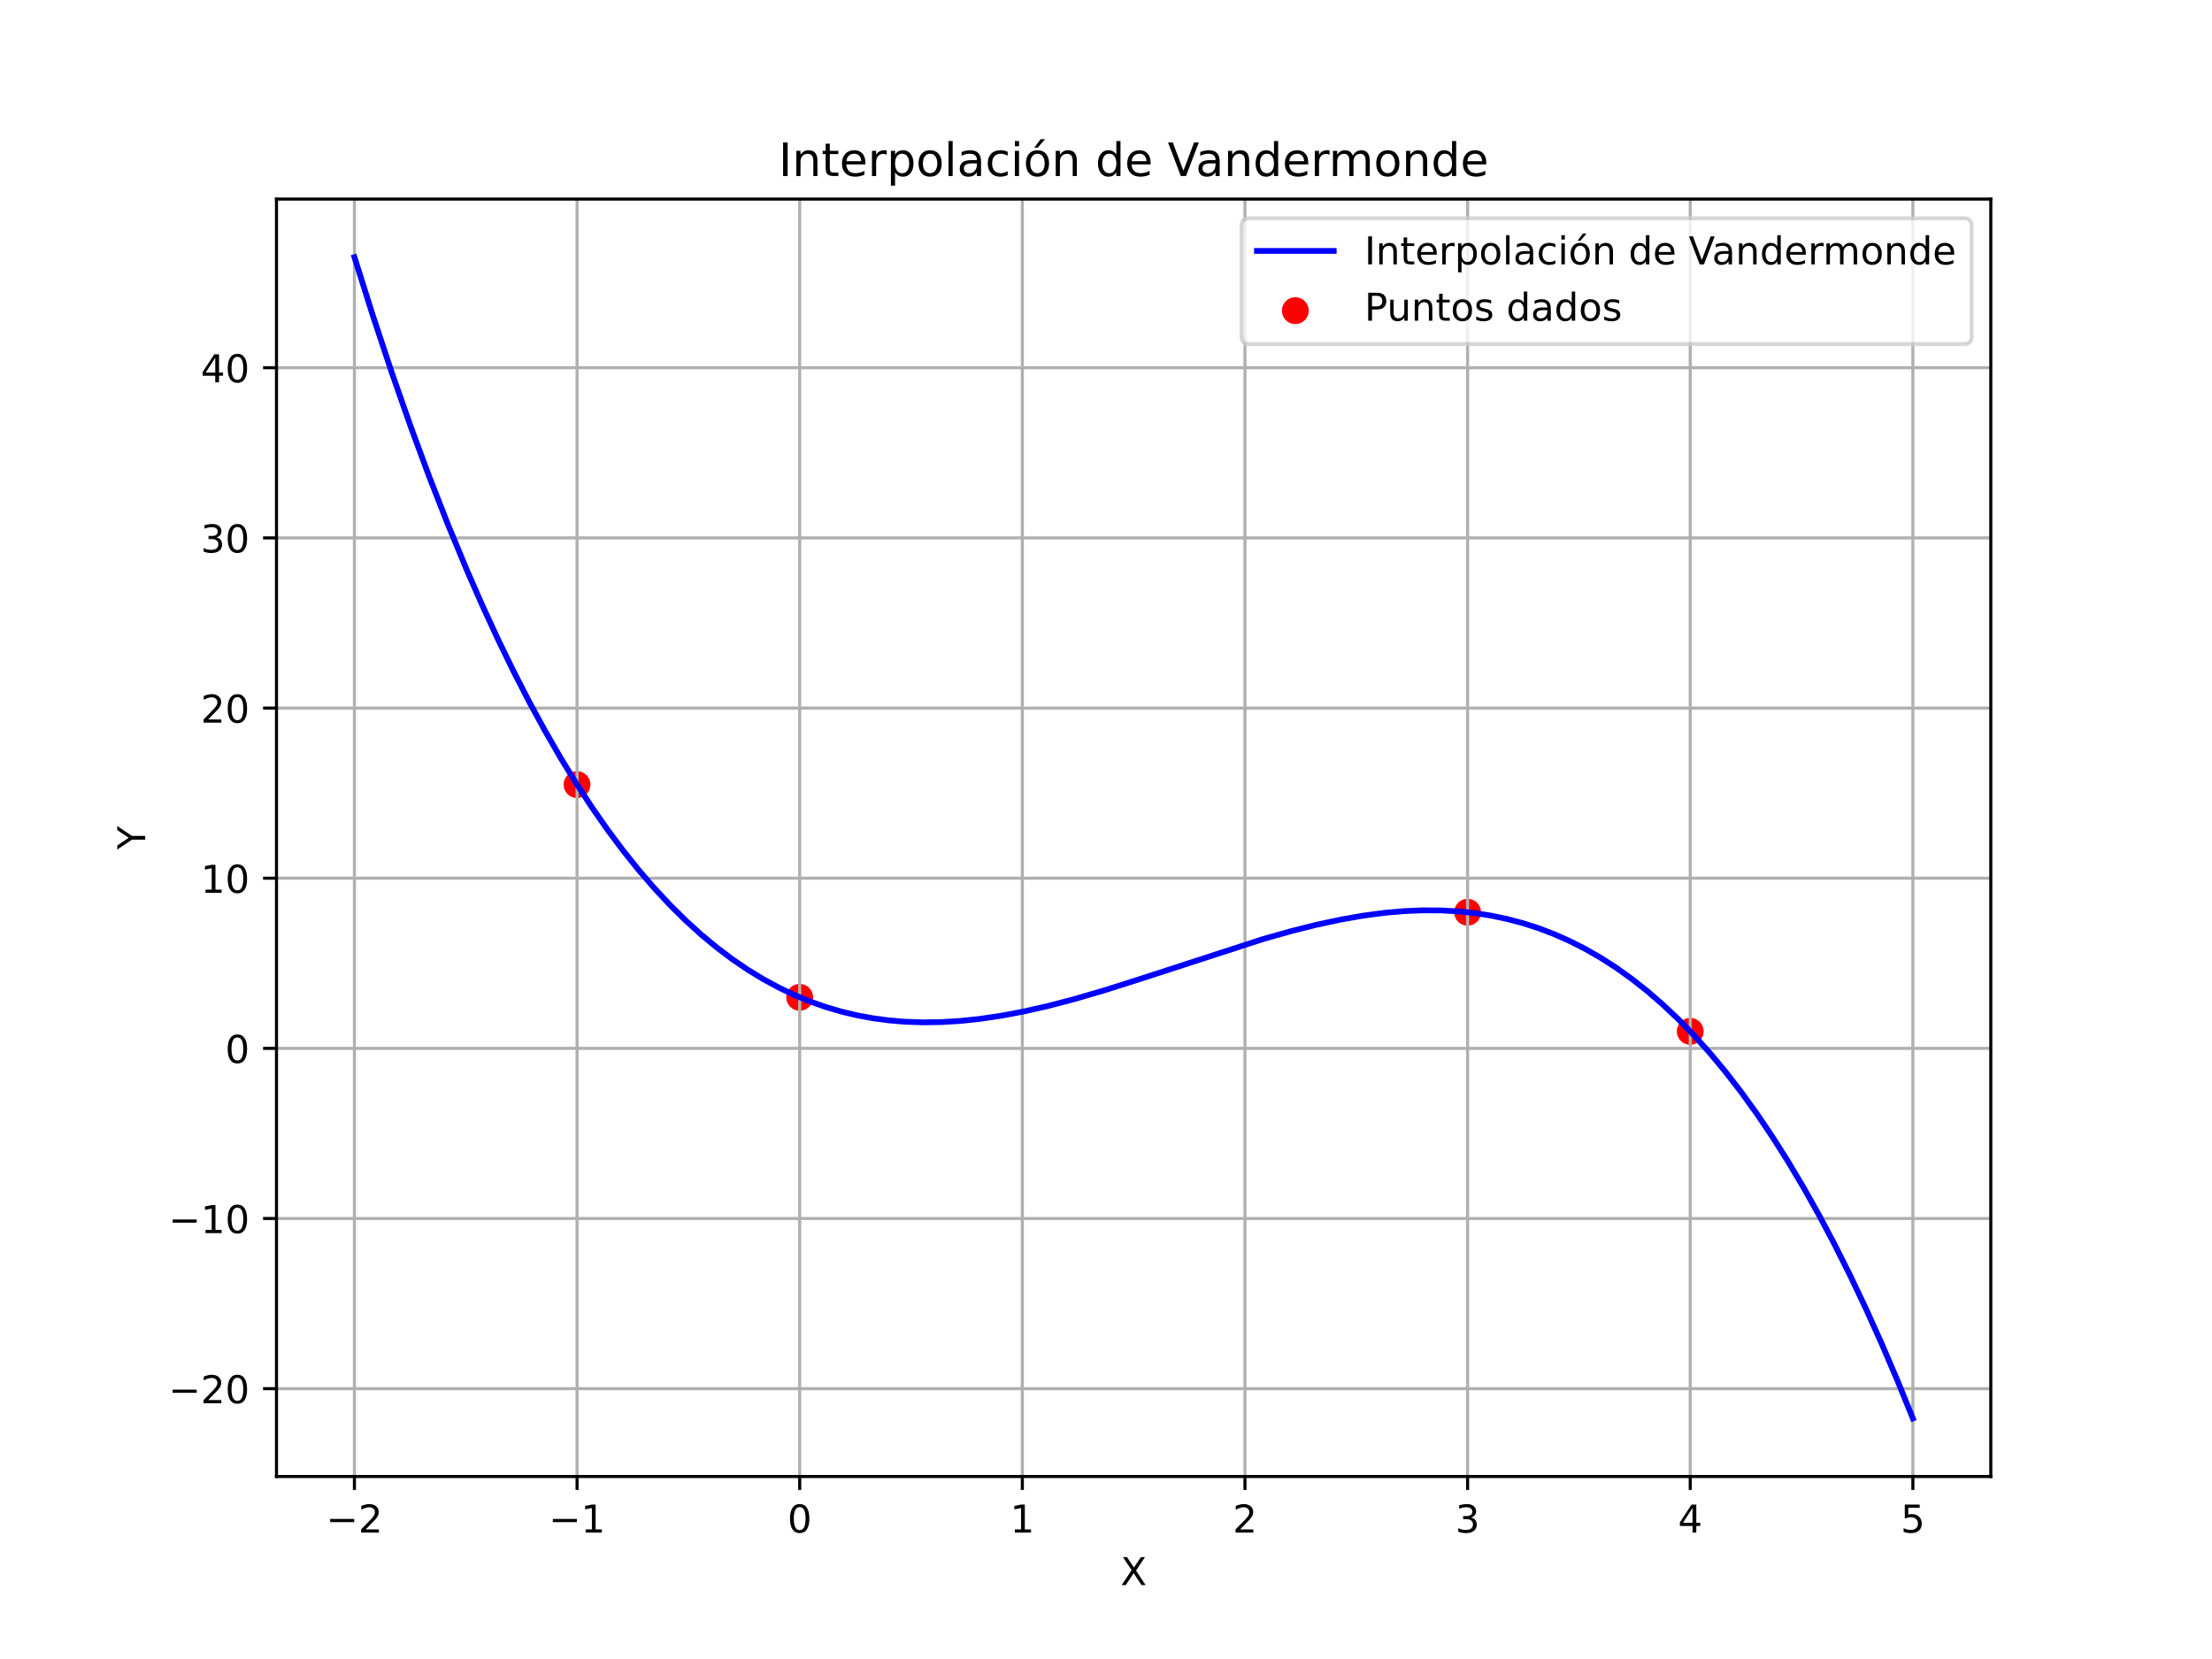
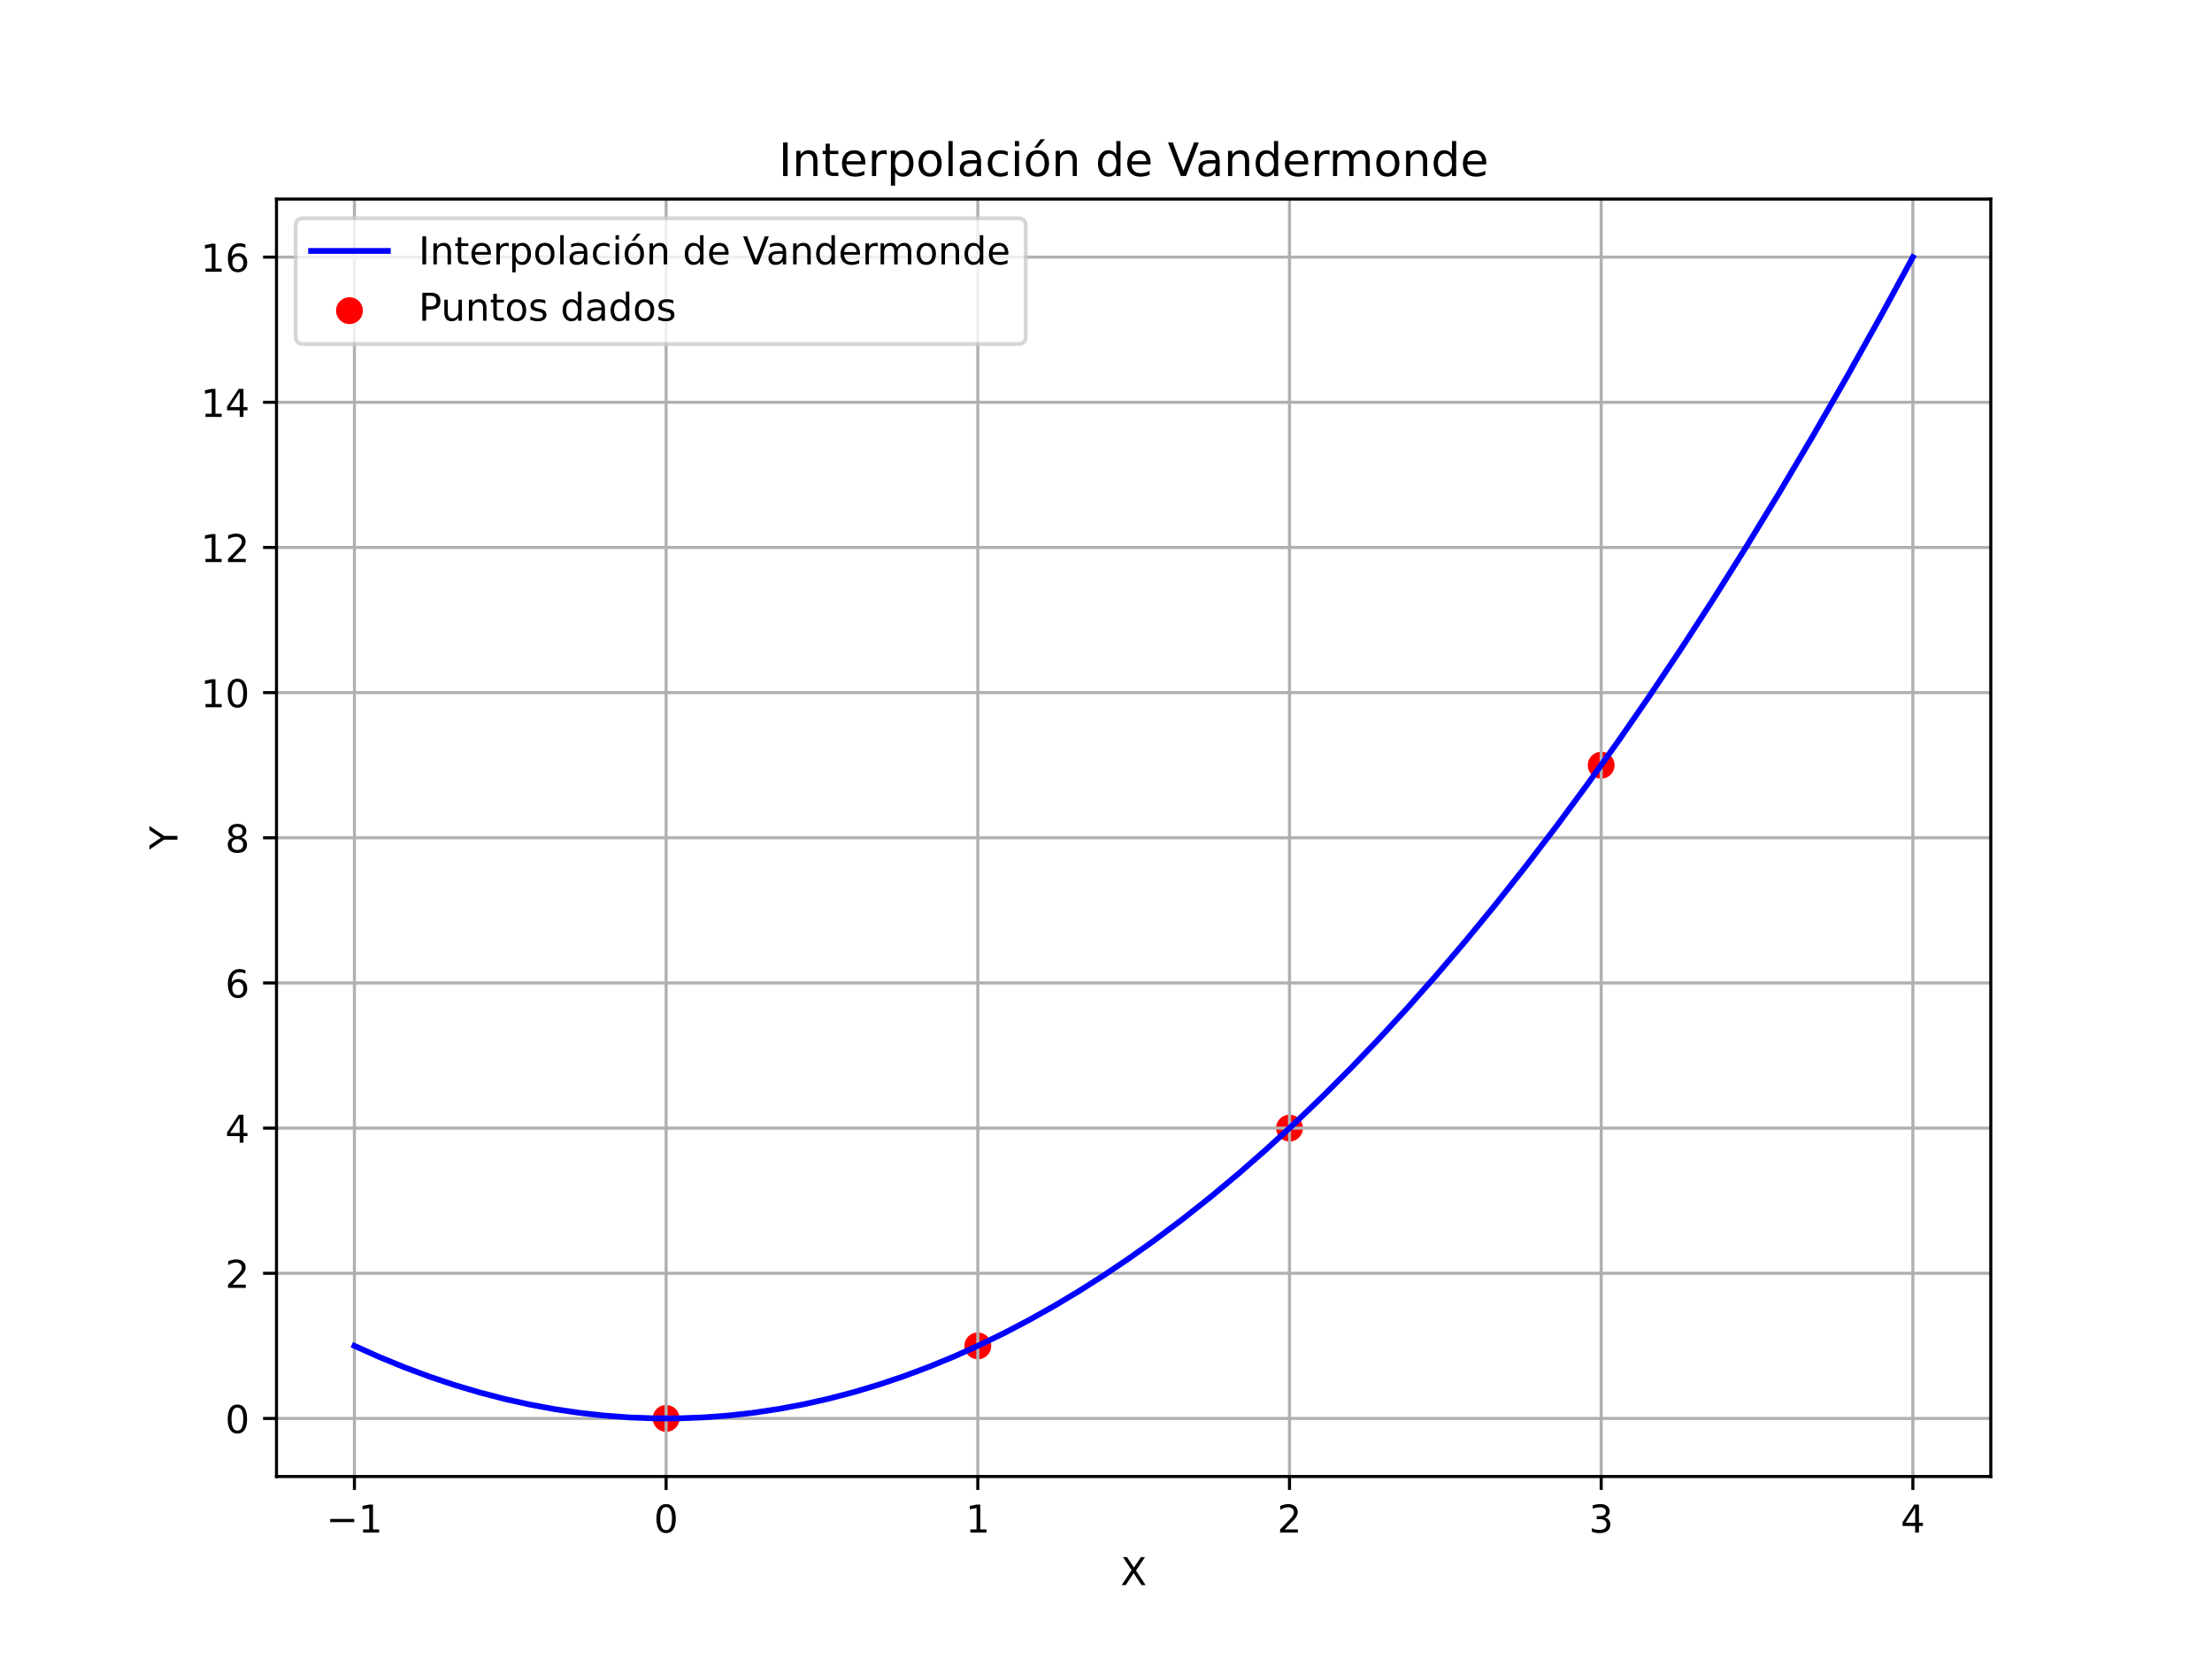
<svg xmlns="http://www.w3.org/2000/svg" xmlns:xlink="http://www.w3.org/1999/xlink" width="576pt" height="432pt" viewBox="0 0 576 432" version="1.1">
  <defs>
    <style type="text/css">*{stroke-linejoin: round; stroke-linecap: butt}</style>
  </defs>
  <g id="figure_1">
    <g id="patch_1">
      <path d="M 0 432  L 576 432  L 576 0  L 0 0  z " style="fill: #ffffff" />
    </g>
    <g id="axes_1">
      <g id="patch_2">
        <path d="M 72 384.48  L 518.4 384.48  L 518.4 51.84  L 72 51.84  z " style="fill: #ffffff" />
      </g>
      <g id="PathCollection_1">
        <defs>
-           <path id="mffbfd437e9" d="M 0 3  C 0.796 3 1.559 2.684 2.121 2.121  C 2.684 1.559 3 0.796 3 0  C 3 -0.796 2.684 -1.559 2.121 -2.121  C 1.559 -2.684 0.796 -3 0 -3  C -0.796 -3 -1.559 -2.684 -2.121 -2.121  C -2.684 -1.559 -3 -0.796 -3 0  C -3 0.796 -2.684 1.559 -2.121 2.121  C -1.559 2.684 -0.796 3 0 3  z " style="stroke: #ff0000" />
+           <path id="m173322f3c5" d="M 0 3  C 0.796 3 1.559 2.684 2.121 2.121  C 2.684 1.559 3 0.796 3 0  C 3 -0.796 2.684 -1.559 2.121 -2.121  C 1.559 -2.684 0.796 -3 0 -3  C -0.796 -3 -1.559 -2.684 -2.121 -2.121  C -2.684 -1.559 -3 -0.796 -3 0  C -3 0.796 -2.684 1.559 -2.121 2.121  C -1.559 2.684 -0.796 3 0 3  z " style="stroke: #ff0000" />
        </defs>
-         <g clip-path="url(#p9ee9c37801)">
-           <use xlink:href="#mffbfd437e9" x="150.265" y="204.314" style="fill: #ff0000; stroke: #ff0000" />
-           <use xlink:href="#mffbfd437e9" x="208.239" y="259.698" style="fill: #ff0000; stroke: #ff0000" />
-           <use xlink:href="#mffbfd437e9" x="382.161" y="237.545" style="fill: #ff0000; stroke: #ff0000" />
-           <use xlink:href="#mffbfd437e9" x="440.135" y="268.56" style="fill: #ff0000; stroke: #ff0000" />
+         <g clip-path="url(#pc83fdb88af)">
+           <use xlink:href="#m173322f3c5" x="173.455" y="369.36" style="fill: #ff0000; stroke: #ff0000" />
+           <use xlink:href="#m173322f3c5" x="254.618" y="350.46" style="fill: #ff0000; stroke: #ff0000" />
+           <use xlink:href="#m173322f3c5" x="335.782" y="293.76" style="fill: #ff0000; stroke: #ff0000" />
+           <use xlink:href="#m173322f3c5" x="416.945" y="199.26" style="fill: #ff0000; stroke: #ff0000" />
        </g>
      </g>
      <g id="matplotlib.axis_1">
        <g id="xtick_1">
          <g id="line2d_1">
-             <path d="M 92.291 384.48  L 92.291 51.84  " clip-path="url(#p9ee9c37801)" style="fill: none; stroke: #b0b0b0; stroke-width: 0.8; stroke-linecap: square" />
+             <path d="M 92.291 384.48  L 92.291 51.84  " clip-path="url(#pc83fdb88af)" style="fill: none; stroke: #b0b0b0; stroke-width: 0.8; stroke-linecap: square" />
          </g>
          <g id="line2d_2">
            <defs>
-               <path id="m11300049e7" d="M 0 0  L 0 3.5  " style="stroke: #000000; stroke-width: 0.8" />
+               <path id="m8880e8311c" d="M 0 0  L 0 3.5  " style="stroke: #000000; stroke-width: 0.8" />
            </defs>
            <g>
-               <use xlink:href="#m11300049e7" x="92.291" y="384.48" style="stroke: #000000; stroke-width: 0.8" />
+               <use xlink:href="#m8880e8311c" x="92.291" y="384.48" style="stroke: #000000; stroke-width: 0.8" />
            </g>
          </g>
          <g id="text_1">
            <g transform="translate(84.91981 399.0784) scale(0.1 -0.1)">
              <defs>
                <path id="DejaVuSans-2212" d="M 678 2272  L 4684 2272  L 4684 1741  L 678 1741  L 678 2272  z " transform="scale(0.015625)" />
-                 <path id="DejaVuSans-32" d="M 1228 531  L 3431 531  L 3431 0  L 469 0  L 469 531  Q 828 903 1448 1529  Q 2069 2156 2228 2338  Q 2531 2678 2651 2914  Q 2772 3150 2772 3378  Q 2772 3750 2511 3984  Q 2250 4219 1831 4219  Q 1534 4219 1204 4116  Q 875 4013 500 3803  L 500 4441  Q 881 4594 1212 4672  Q 1544 4750 1819 4750  Q 2544 4750 2975 4387  Q 3406 4025 3406 3419  Q 3406 3131 3298 2873  Q 3191 2616 2906 2266  Q 2828 2175 2409 1742  Q 1991 1309 1228 531  z " transform="scale(0.015625)" />
+                 <path id="DejaVuSans-31" d="M 794 531  L 1825 531  L 1825 4091  L 703 3866  L 703 4441  L 1819 4666  L 2450 4666  L 2450 531  L 3481 531  L 3481 0  L 794 0  L 794 531  z " transform="scale(0.015625)" />
              </defs>
              <use xlink:href="#DejaVuSans-2212" />
-               <use xlink:href="#DejaVuSans-32" x="83.789" />
+               <use xlink:href="#DejaVuSans-31" x="83.789" />
            </g>
          </g>
        </g>
        <g id="xtick_2">
          <g id="line2d_3">
-             <path d="M 150.265 384.48  L 150.265 51.84  " clip-path="url(#p9ee9c37801)" style="fill: none; stroke: #b0b0b0; stroke-width: 0.8; stroke-linecap: square" />
+             <path d="M 173.455 384.48  L 173.455 51.84  " clip-path="url(#pc83fdb88af)" style="fill: none; stroke: #b0b0b0; stroke-width: 0.8; stroke-linecap: square" />
          </g>
          <g id="line2d_4">
            <g>
-               <use xlink:href="#m11300049e7" x="150.265" y="384.48" style="stroke: #000000; stroke-width: 0.8" />
+               <use xlink:href="#m8880e8311c" x="173.455" y="384.48" style="stroke: #000000; stroke-width: 0.8" />
            </g>
          </g>
          <g id="text_2">
-             <g transform="translate(142.8938 399.0784) scale(0.1 -0.1)">
-               <defs>
-                 <path id="DejaVuSans-31" d="M 794 531  L 1825 531  L 1825 4091  L 703 3866  L 703 4441  L 1819 4666  L 2450 4666  L 2450 531  L 3481 531  L 3481 0  L 794 0  L 794 531  z " transform="scale(0.015625)" />
-               </defs>
-               <use xlink:href="#DejaVuSans-2212" />
-               <use xlink:href="#DejaVuSans-31" x="83.789" />
+             <g transform="translate(170.2733 399.0784) scale(0.1 -0.1)">
+               <defs>
+                 <path id="DejaVuSans-30" d="M 2034 4250  Q 1547 4250 1301 3770  Q 1056 3291 1056 2328  Q 1056 1369 1301 889  Q 1547 409 2034 409  Q 2525 409 2770 889  Q 3016 1369 3016 2328  Q 3016 3291 2770 3770  Q 2525 4250 2034 4250  z M 2034 4750  Q 2819 4750 3233 4129  Q 3647 3509 3647 2328  Q 3647 1150 3233 529  Q 2819 -91 2034 -91  Q 1250 -91 836 529  Q 422 1150 422 2328  Q 422 3509 836 4129  Q 1250 4750 2034 4750  z " transform="scale(0.015625)" />
+               </defs>
+               <use xlink:href="#DejaVuSans-30" />
            </g>
          </g>
        </g>
        <g id="xtick_3">
          <g id="line2d_5">
-             <path d="M 208.239 384.48  L 208.239 51.84  " clip-path="url(#p9ee9c37801)" style="fill: none; stroke: #b0b0b0; stroke-width: 0.8; stroke-linecap: square" />
+             <path d="M 254.618 384.48  L 254.618 51.84  " clip-path="url(#pc83fdb88af)" style="fill: none; stroke: #b0b0b0; stroke-width: 0.8; stroke-linecap: square" />
          </g>
          <g id="line2d_6">
            <g>
-               <use xlink:href="#m11300049e7" x="208.239" y="384.48" style="stroke: #000000; stroke-width: 0.8" />
+               <use xlink:href="#m8880e8311c" x="254.618" y="384.48" style="stroke: #000000; stroke-width: 0.8" />
            </g>
          </g>
          <g id="text_3">
-             <g transform="translate(205.0577 399.0784) scale(0.1 -0.1)">
-               <defs>
-                 <path id="DejaVuSans-30" d="M 2034 4250  Q 1547 4250 1301 3770  Q 1056 3291 1056 2328  Q 1056 1369 1301 889  Q 1547 409 2034 409  Q 2525 409 2770 889  Q 3016 1369 3016 2328  Q 3016 3291 2770 3770  Q 2525 4250 2034 4250  z M 2034 4750  Q 2819 4750 3233 4129  Q 3647 3509 3647 2328  Q 3647 1150 3233 529  Q 2819 -91 2034 -91  Q 1250 -91 836 529  Q 422 1150 422 2328  Q 422 3509 836 4129  Q 1250 4750 2034 4750  z " transform="scale(0.015625)" />
-               </defs>
-               <use xlink:href="#DejaVuSans-30" />
+             <g transform="translate(251.4369 399.0784) scale(0.1 -0.1)">
+               <use xlink:href="#DejaVuSans-31" />
            </g>
          </g>
        </g>
        <g id="xtick_4">
          <g id="line2d_7">
-             <path d="M 266.213 384.48  L 266.213 51.84  " clip-path="url(#p9ee9c37801)" style="fill: none; stroke: #b0b0b0; stroke-width: 0.8; stroke-linecap: square" />
+             <path d="M 335.782 384.48  L 335.782 51.84  " clip-path="url(#pc83fdb88af)" style="fill: none; stroke: #b0b0b0; stroke-width: 0.8; stroke-linecap: square" />
          </g>
          <g id="line2d_8">
            <g>
-               <use xlink:href="#m11300049e7" x="266.213" y="384.48" style="stroke: #000000; stroke-width: 0.8" />
+               <use xlink:href="#m8880e8311c" x="335.782" y="384.48" style="stroke: #000000; stroke-width: 0.8" />
            </g>
          </g>
          <g id="text_4">
-             <g transform="translate(263.0317 399.0784) scale(0.1 -0.1)">
-               <use xlink:href="#DejaVuSans-31" />
+             <g transform="translate(332.6006 399.0784) scale(0.1 -0.1)">
+               <defs>
+                 <path id="DejaVuSans-32" d="M 1228 531  L 3431 531  L 3431 0  L 469 0  L 469 531  Q 828 903 1448 1529  Q 2069 2156 2228 2338  Q 2531 2678 2651 2914  Q 2772 3150 2772 3378  Q 2772 3750 2511 3984  Q 2250 4219 1831 4219  Q 1534 4219 1204 4116  Q 875 4013 500 3803  L 500 4441  Q 881 4594 1212 4672  Q 1544 4750 1819 4750  Q 2544 4750 2975 4387  Q 3406 4025 3406 3419  Q 3406 3131 3298 2873  Q 3191 2616 2906 2266  Q 2828 2175 2409 1742  Q 1991 1309 1228 531  z " transform="scale(0.015625)" />
+               </defs>
+               <use xlink:href="#DejaVuSans-32" />
            </g>
          </g>
        </g>
        <g id="xtick_5">
          <g id="line2d_9">
-             <path d="M 324.187 384.48  L 324.187 51.84  " clip-path="url(#p9ee9c37801)" style="fill: none; stroke: #b0b0b0; stroke-width: 0.8; stroke-linecap: square" />
+             <path d="M 416.945 384.48  L 416.945 51.84  " clip-path="url(#pc83fdb88af)" style="fill: none; stroke: #b0b0b0; stroke-width: 0.8; stroke-linecap: square" />
          </g>
          <g id="line2d_10">
            <g>
-               <use xlink:href="#m11300049e7" x="324.187" y="384.48" style="stroke: #000000; stroke-width: 0.8" />
+               <use xlink:href="#m8880e8311c" x="416.945" y="384.48" style="stroke: #000000; stroke-width: 0.8" />
            </g>
          </g>
          <g id="text_5">
-             <g transform="translate(321.0058 399.0784) scale(0.1 -0.1)">
-               <use xlink:href="#DejaVuSans-32" />
+             <g transform="translate(413.7642 399.0784) scale(0.1 -0.1)">
+               <defs>
+                 <path id="DejaVuSans-33" d="M 2597 2516  Q 3050 2419 3304 2112  Q 3559 1806 3559 1356  Q 3559 666 3084 287  Q 2609 -91 1734 -91  Q 1441 -91 1130 -33  Q 819 25 488 141  L 488 750  Q 750 597 1062 519  Q 1375 441 1716 441  Q 2309 441 2620 675  Q 2931 909 2931 1356  Q 2931 1769 2642 2001  Q 2353 2234 1838 2234  L 1294 2234  L 1294 2753  L 1863 2753  Q 2328 2753 2575 2939  Q 2822 3125 2822 3475  Q 2822 3834 2567 4026  Q 2313 4219 1838 4219  Q 1578 4219 1281 4162  Q 984 4106 628 3988  L 628 4550  Q 988 4650 1302 4700  Q 1616 4750 1894 4750  Q 2613 4750 3031 4423  Q 3450 4097 3450 3541  Q 3450 3153 3228 2886  Q 3006 2619 2597 2516  z " transform="scale(0.015625)" />
+               </defs>
+               <use xlink:href="#DejaVuSans-33" />
            </g>
          </g>
        </g>
        <g id="xtick_6">
          <g id="line2d_11">
-             <path d="M 382.161 384.48  L 382.161 51.84  " clip-path="url(#p9ee9c37801)" style="fill: none; stroke: #b0b0b0; stroke-width: 0.8; stroke-linecap: square" />
+             <path d="M 498.109 384.48  L 498.109 51.84  " clip-path="url(#pc83fdb88af)" style="fill: none; stroke: #b0b0b0; stroke-width: 0.8; stroke-linecap: square" />
          </g>
          <g id="line2d_12">
            <g>
-               <use xlink:href="#m11300049e7" x="382.161" y="384.48" style="stroke: #000000; stroke-width: 0.8" />
+               <use xlink:href="#m8880e8311c" x="498.109" y="384.48" style="stroke: #000000; stroke-width: 0.8" />
            </g>
          </g>
          <g id="text_6">
-             <g transform="translate(378.9798 399.0784) scale(0.1 -0.1)">
-               <defs>
-                 <path id="DejaVuSans-33" d="M 2597 2516  Q 3050 2419 3304 2112  Q 3559 1806 3559 1356  Q 3559 666 3084 287  Q 2609 -91 1734 -91  Q 1441 -91 1130 -33  Q 819 25 488 141  L 488 750  Q 750 597 1062 519  Q 1375 441 1716 441  Q 2309 441 2620 675  Q 2931 909 2931 1356  Q 2931 1769 2642 2001  Q 2353 2234 1838 2234  L 1294 2234  L 1294 2753  L 1863 2753  Q 2328 2753 2575 2939  Q 2822 3125 2822 3475  Q 2822 3834 2567 4026  Q 2313 4219 1838 4219  Q 1578 4219 1281 4162  Q 984 4106 628 3988  L 628 4550  Q 988 4650 1302 4700  Q 1616 4750 1894 4750  Q 2613 4750 3031 4423  Q 3450 4097 3450 3541  Q 3450 3153 3228 2886  Q 3006 2619 2597 2516  z " transform="scale(0.015625)" />
-               </defs>
-               <use xlink:href="#DejaVuSans-33" />
-             </g>
-           </g>
-         </g>
-         <g id="xtick_7">
-           <g id="line2d_13">
-             <path d="M 440.135 384.48  L 440.135 51.84  " clip-path="url(#p9ee9c37801)" style="fill: none; stroke: #b0b0b0; stroke-width: 0.8; stroke-linecap: square" />
-           </g>
-           <g id="line2d_14">
-             <g>
-               <use xlink:href="#m11300049e7" x="440.135" y="384.48" style="stroke: #000000; stroke-width: 0.8" />
-             </g>
-           </g>
-           <g id="text_7">
-             <g transform="translate(436.9538 399.0784) scale(0.1 -0.1)">
+             <g transform="translate(494.9278 399.0784) scale(0.1 -0.1)">
              <defs>
                <path id="DejaVuSans-34" d="M 2419 4116  L 825 1625  L 2419 1625  L 2419 4116  z M 2253 4666  L 3047 4666  L 3047 1625  L 3713 1625  L 3713 1100  L 3047 1100  L 3047 0  L 2419 0  L 2419 1100  L 313 1100  L 313 1709  L 2253 4666  z " transform="scale(0.015625)" />
              </defs>
              <use xlink:href="#DejaVuSans-34" />
            </g>
          </g>
        </g>
-         <g id="xtick_8">
-           <g id="line2d_15">
-             <path d="M 498.109 384.48  L 498.109 51.84  " clip-path="url(#p9ee9c37801)" style="fill: none; stroke: #b0b0b0; stroke-width: 0.8; stroke-linecap: square" />
-           </g>
-           <g id="line2d_16">
-             <g>
-               <use xlink:href="#m11300049e7" x="498.109" y="384.48" style="stroke: #000000; stroke-width: 0.8" />
-             </g>
-           </g>
-           <g id="text_8">
-             <g transform="translate(494.9278 399.0784) scale(0.1 -0.1)">
-               <defs>
-                 <path id="DejaVuSans-35" d="M 691 4666  L 3169 4666  L 3169 4134  L 1269 4134  L 1269 2991  Q 1406 3038 1543 3061  Q 1681 3084 1819 3084  Q 2600 3084 3056 2656  Q 3513 2228 3513 1497  Q 3513 744 3044 326  Q 2575 -91 1722 -91  Q 1428 -91 1123 -41  Q 819 9 494 109  L 494 744  Q 775 591 1075 516  Q 1375 441 1709 441  Q 2250 441 2565 725  Q 2881 1009 2881 1497  Q 2881 1984 2565 2268  Q 2250 2553 1709 2553  Q 1456 2553 1204 2497  Q 953 2441 691 2322  L 691 4666  z " transform="scale(0.015625)" />
-               </defs>
-               <use xlink:href="#DejaVuSans-35" />
-             </g>
-           </g>
-         </g>
-         <g id="text_9">
+         <g id="text_7">
          <g transform="translate(291.775 412.7566) scale(0.1 -0.1)">
            <defs>
              <path id="DejaVuSans-58" d="M 403 4666  L 1081 4666  L 2241 2931  L 3406 4666  L 4084 4666  L 2584 2425  L 4184 0  L 3506 0  L 2194 1984  L 872 0  L 191 0  L 1856 2491  L 403 4666  z " transform="scale(0.015625)" />
            </defs>
            <use xlink:href="#DejaVuSans-58" />
          </g>
        </g>
      </g>
      <g id="matplotlib.axis_2">
        <g id="ytick_1">
+           <g id="line2d_13">
+             <path d="M 72 369.36  L 518.4 369.36  " clip-path="url(#pc83fdb88af)" style="fill: none; stroke: #b0b0b0; stroke-width: 0.8; stroke-linecap: square" />
+           </g>
+           <g id="line2d_14">
+             <defs>
+               <path id="m7bcc8ccf90" d="M 0 0  L -3.5 0  " style="stroke: #000000; stroke-width: 0.8" />
+             </defs>
+             <g>
+               <use xlink:href="#m7bcc8ccf90" x="72" y="369.36" style="stroke: #000000; stroke-width: 0.8" />
+             </g>
+           </g>
+           <g id="text_8">
+             <g transform="translate(58.6375 373.1592) scale(0.1 -0.1)">
+               <use xlink:href="#DejaVuSans-30" />
+             </g>
+           </g>
+         </g>
+         <g id="ytick_2">
+           <g id="line2d_15">
+             <path d="M 72 331.56  L 518.4 331.56  " clip-path="url(#pc83fdb88af)" style="fill: none; stroke: #b0b0b0; stroke-width: 0.8; stroke-linecap: square" />
+           </g>
+           <g id="line2d_16">
+             <g>
+               <use xlink:href="#m7bcc8ccf90" x="72" y="331.56" style="stroke: #000000; stroke-width: 0.8" />
+             </g>
+           </g>
+           <g id="text_9">
+             <g transform="translate(58.6375 335.3592) scale(0.1 -0.1)">
+               <use xlink:href="#DejaVuSans-32" />
+             </g>
+           </g>
+         </g>
+         <g id="ytick_3">
          <g id="line2d_17">
-             <path d="M 72 361.606  L 518.4 361.606  " clip-path="url(#p9ee9c37801)" style="fill: none; stroke: #b0b0b0; stroke-width: 0.8; stroke-linecap: square" />
+             <path d="M 72 293.76  L 518.4 293.76  " clip-path="url(#pc83fdb88af)" style="fill: none; stroke: #b0b0b0; stroke-width: 0.8; stroke-linecap: square" />
          </g>
          <g id="line2d_18">
-             <defs>
-               <path id="mbeb6dbca05" d="M 0 0  L -3.5 0  " style="stroke: #000000; stroke-width: 0.8" />
-             </defs>
-             <g>
-               <use xlink:href="#mbeb6dbca05" x="72" y="361.606" style="stroke: #000000; stroke-width: 0.8" />
+             <g>
+               <use xlink:href="#m7bcc8ccf90" x="72" y="293.76" style="stroke: #000000; stroke-width: 0.8" />
            </g>
          </g>
          <g id="text_10">
-             <g transform="translate(43.89531 365.4054) scale(0.1 -0.1)">
-               <use xlink:href="#DejaVuSans-2212" />
-               <use xlink:href="#DejaVuSans-32" x="83.789" />
-               <use xlink:href="#DejaVuSans-30" x="147.412" />
-             </g>
-           </g>
-         </g>
-         <g id="ytick_2">
+             <g transform="translate(58.6375 297.5592) scale(0.1 -0.1)">
+               <use xlink:href="#DejaVuSans-34" />
+             </g>
+           </g>
+         </g>
+         <g id="ytick_4">
          <g id="line2d_19">
-             <path d="M 72 317.298  L 518.4 317.298  " clip-path="url(#p9ee9c37801)" style="fill: none; stroke: #b0b0b0; stroke-width: 0.8; stroke-linecap: square" />
+             <path d="M 72 255.96  L 518.4 255.96  " clip-path="url(#pc83fdb88af)" style="fill: none; stroke: #b0b0b0; stroke-width: 0.8; stroke-linecap: square" />
          </g>
          <g id="line2d_20">
            <g>
-               <use xlink:href="#mbeb6dbca05" x="72" y="317.298" style="stroke: #000000; stroke-width: 0.8" />
+               <use xlink:href="#m7bcc8ccf90" x="72" y="255.96" style="stroke: #000000; stroke-width: 0.8" />
            </g>
          </g>
          <g id="text_11">
-             <g transform="translate(43.89531 321.0977) scale(0.1 -0.1)">
-               <use xlink:href="#DejaVuSans-2212" />
-               <use xlink:href="#DejaVuSans-31" x="83.789" />
-               <use xlink:href="#DejaVuSans-30" x="147.412" />
-             </g>
-           </g>
-         </g>
-         <g id="ytick_3">
+             <g transform="translate(58.6375 259.7592) scale(0.1 -0.1)">
+               <defs>
+                 <path id="DejaVuSans-36" d="M 2113 2584  Q 1688 2584 1439 2293  Q 1191 2003 1191 1497  Q 1191 994 1439 701  Q 1688 409 2113 409  Q 2538 409 2786 701  Q 3034 994 3034 1497  Q 3034 2003 2786 2293  Q 2538 2584 2113 2584  z M 3366 4563  L 3366 3988  Q 3128 4100 2886 4159  Q 2644 4219 2406 4219  Q 1781 4219 1451 3797  Q 1122 3375 1075 2522  Q 1259 2794 1537 2939  Q 1816 3084 2150 3084  Q 2853 3084 3261 2657  Q 3669 2231 3669 1497  Q 3669 778 3244 343  Q 2819 -91 2113 -91  Q 1303 -91 875 529  Q 447 1150 447 2328  Q 447 3434 972 4092  Q 1497 4750 2381 4750  Q 2619 4750 2861 4703  Q 3103 4656 3366 4563  z " transform="scale(0.015625)" />
+               </defs>
+               <use xlink:href="#DejaVuSans-36" />
+             </g>
+           </g>
+         </g>
+         <g id="ytick_5">
          <g id="line2d_21">
-             <path d="M 72 272.991  L 518.4 272.991  " clip-path="url(#p9ee9c37801)" style="fill: none; stroke: #b0b0b0; stroke-width: 0.8; stroke-linecap: square" />
+             <path d="M 72 218.16  L 518.4 218.16  " clip-path="url(#pc83fdb88af)" style="fill: none; stroke: #b0b0b0; stroke-width: 0.8; stroke-linecap: square" />
          </g>
          <g id="line2d_22">
            <g>
-               <use xlink:href="#mbeb6dbca05" x="72" y="272.991" style="stroke: #000000; stroke-width: 0.8" />
+               <use xlink:href="#m7bcc8ccf90" x="72" y="218.16" style="stroke: #000000; stroke-width: 0.8" />
            </g>
          </g>
          <g id="text_12">
-             <g transform="translate(58.6375 276.79) scale(0.1 -0.1)">
-               <use xlink:href="#DejaVuSans-30" />
-             </g>
-           </g>
-         </g>
-         <g id="ytick_4">
+             <g transform="translate(58.6375 221.9592) scale(0.1 -0.1)">
+               <defs>
+                 <path id="DejaVuSans-38" d="M 2034 2216  Q 1584 2216 1326 1975  Q 1069 1734 1069 1313  Q 1069 891 1326 650  Q 1584 409 2034 409  Q 2484 409 2743 651  Q 3003 894 3003 1313  Q 3003 1734 2745 1975  Q 2488 2216 2034 2216  z M 1403 2484  Q 997 2584 770 2862  Q 544 3141 544 3541  Q 544 4100 942 4425  Q 1341 4750 2034 4750  Q 2731 4750 3128 4425  Q 3525 4100 3525 3541  Q 3525 3141 3298 2862  Q 3072 2584 2669 2484  Q 3125 2378 3379 2068  Q 3634 1759 3634 1313  Q 3634 634 3220 271  Q 2806 -91 2034 -91  Q 1263 -91 848 271  Q 434 634 434 1313  Q 434 1759 690 2068  Q 947 2378 1403 2484  z M 1172 3481  Q 1172 3119 1398 2916  Q 1625 2713 2034 2713  Q 2441 2713 2670 2916  Q 2900 3119 2900 3481  Q 2900 3844 2670 4047  Q 2441 4250 2034 4250  Q 1625 4250 1398 4047  Q 1172 3844 1172 3481  z " transform="scale(0.015625)" />
+               </defs>
+               <use xlink:href="#DejaVuSans-38" />
+             </g>
+           </g>
+         </g>
+         <g id="ytick_6">
          <g id="line2d_23">
-             <path d="M 72 228.683  L 518.4 228.683  " clip-path="url(#p9ee9c37801)" style="fill: none; stroke: #b0b0b0; stroke-width: 0.8; stroke-linecap: square" />
+             <path d="M 72 180.36  L 518.4 180.36  " clip-path="url(#pc83fdb88af)" style="fill: none; stroke: #b0b0b0; stroke-width: 0.8; stroke-linecap: square" />
          </g>
          <g id="line2d_24">
            <g>
-               <use xlink:href="#mbeb6dbca05" x="72" y="228.683" style="stroke: #000000; stroke-width: 0.8" />
+               <use xlink:href="#m7bcc8ccf90" x="72" y="180.36" style="stroke: #000000; stroke-width: 0.8" />
            </g>
          </g>
          <g id="text_13">
-             <g transform="translate(52.275 232.4823) scale(0.1 -0.1)">
+             <g transform="translate(52.275 184.1592) scale(0.1 -0.1)">
              <use xlink:href="#DejaVuSans-31" />
              <use xlink:href="#DejaVuSans-30" x="63.623" />
            </g>
          </g>
        </g>
-         <g id="ytick_5">
+         <g id="ytick_7">
          <g id="line2d_25">
-             <path d="M 72 184.375  L 518.4 184.375  " clip-path="url(#p9ee9c37801)" style="fill: none; stroke: #b0b0b0; stroke-width: 0.8; stroke-linecap: square" />
+             <path d="M 72 142.56  L 518.4 142.56  " clip-path="url(#pc83fdb88af)" style="fill: none; stroke: #b0b0b0; stroke-width: 0.8; stroke-linecap: square" />
          </g>
          <g id="line2d_26">
            <g>
-               <use xlink:href="#mbeb6dbca05" x="72" y="184.375" style="stroke: #000000; stroke-width: 0.8" />
+               <use xlink:href="#m7bcc8ccf90" x="72" y="142.56" style="stroke: #000000; stroke-width: 0.8" />
            </g>
          </g>
          <g id="text_14">
-             <g transform="translate(52.275 188.1746) scale(0.1 -0.1)">
-               <use xlink:href="#DejaVuSans-32" />
-               <use xlink:href="#DejaVuSans-30" x="63.623" />
-             </g>
-           </g>
-         </g>
-         <g id="ytick_6">
+             <g transform="translate(52.275 146.3592) scale(0.1 -0.1)">
+               <use xlink:href="#DejaVuSans-31" />
+               <use xlink:href="#DejaVuSans-32" x="63.623" />
+             </g>
+           </g>
+         </g>
+         <g id="ytick_8">
          <g id="line2d_27">
-             <path d="M 72 140.068  L 518.4 140.068  " clip-path="url(#p9ee9c37801)" style="fill: none; stroke: #b0b0b0; stroke-width: 0.8; stroke-linecap: square" />
+             <path d="M 72 104.76  L 518.4 104.76  " clip-path="url(#pc83fdb88af)" style="fill: none; stroke: #b0b0b0; stroke-width: 0.8; stroke-linecap: square" />
          </g>
          <g id="line2d_28">
            <g>
-               <use xlink:href="#mbeb6dbca05" x="72" y="140.068" style="stroke: #000000; stroke-width: 0.8" />
+               <use xlink:href="#m7bcc8ccf90" x="72" y="104.76" style="stroke: #000000; stroke-width: 0.8" />
            </g>
          </g>
          <g id="text_15">
-             <g transform="translate(52.275 143.8669) scale(0.1 -0.1)">
-               <use xlink:href="#DejaVuSans-33" />
-               <use xlink:href="#DejaVuSans-30" x="63.623" />
-             </g>
-           </g>
-         </g>
-         <g id="ytick_7">
+             <g transform="translate(52.275 108.5592) scale(0.1 -0.1)">
+               <use xlink:href="#DejaVuSans-31" />
+               <use xlink:href="#DejaVuSans-34" x="63.623" />
+             </g>
+           </g>
+         </g>
+         <g id="ytick_9">
          <g id="line2d_29">
-             <path d="M 72 95.76  L 518.4 95.76  " clip-path="url(#p9ee9c37801)" style="fill: none; stroke: #b0b0b0; stroke-width: 0.8; stroke-linecap: square" />
+             <path d="M 72 66.96  L 518.4 66.96  " clip-path="url(#pc83fdb88af)" style="fill: none; stroke: #b0b0b0; stroke-width: 0.8; stroke-linecap: square" />
          </g>
          <g id="line2d_30">
            <g>
-               <use xlink:href="#mbeb6dbca05" x="72" y="95.76" style="stroke: #000000; stroke-width: 0.8" />
+               <use xlink:href="#m7bcc8ccf90" x="72" y="66.96" style="stroke: #000000; stroke-width: 0.8" />
            </g>
          </g>
          <g id="text_16">
-             <g transform="translate(52.275 99.55922) scale(0.1 -0.1)">
-               <use xlink:href="#DejaVuSans-34" />
-               <use xlink:href="#DejaVuSans-30" x="63.623" />
+             <g transform="translate(52.275 70.75922) scale(0.1 -0.1)">
+               <use xlink:href="#DejaVuSans-31" />
+               <use xlink:href="#DejaVuSans-36" x="63.623" />
            </g>
          </g>
        </g>
        <g id="text_17">
-           <g transform="translate(37.81562 221.2139) rotate(-90) scale(0.1 -0.1)">
+           <g transform="translate(46.19531 221.2139) rotate(-90) scale(0.1 -0.1)">
            <defs>
              <path id="DejaVuSans-59" d="M -13 4666  L 666 4666  L 1959 2747  L 3244 4666  L 3922 4666  L 2272 2222  L 2272 0  L 1638 0  L 1638 2222  L -13 4666  z " transform="scale(0.015625)" />
            </defs>
            <use xlink:href="#DejaVuSans-59" />
          </g>
        </g>
      </g>
      <g id="line2d_31">
-         <path d="M 92.291 66.96  L 97.17 82.427  L 102.05 97.117  L 106.93 111.047  L 111.809 124.235  L 116.689 136.701  L 121.568 148.461  L 125.635 157.735  L 129.701 166.543  L 133.767 174.894  L 137.834 182.8  L 141.9 190.27  L 145.966 197.316  L 150.033 203.947  L 154.099 210.175  L 158.165 216.009  L 162.232 221.46  L 166.298 226.539  L 170.364 231.255  L 174.43 235.621  L 178.497 239.645  L 182.563 243.338  L 186.629 246.712  L 190.696 249.776  L 194.762 252.541  L 198.828 255.017  L 202.895 257.215  L 206.961 259.145  L 211.027 260.818  L 215.094 262.245  L 219.16 263.435  L 223.226 264.399  L 227.293 265.148  L 231.359 265.692  L 235.425 266.041  L 240.305 266.219  L 245.184 266.15  L 250.064 265.852  L 254.943 265.344  L 260.636 264.509  L 266.329 263.441  L 272.835 261.971  L 279.341 260.277  L 287.474 257.91  L 297.233 254.814  L 328.95 244.516  L 336.27 242.451  L 342.776 240.819  L 349.282 239.425  L 354.975 238.433  L 360.668 237.683  L 365.547 237.257  L 370.427 237.047  L 375.306 237.074  L 380.186 237.355  L 384.252 237.796  L 388.319 238.436  L 392.385 239.286  L 396.451 240.356  L 400.518 241.658  L 404.584 243.2  L 408.65 244.995  L 412.716 247.051  L 416.783 249.38  L 420.849 251.993  L 424.915 254.899  L 428.982 258.109  L 433.048 261.634  L 437.114 265.484  L 441.181 269.669  L 445.247 274.2  L 449.313 279.088  L 453.38 284.343  L 457.446 289.975  L 461.512 295.995  L 465.579 302.414  L 469.645 309.241  L 473.711 316.488  L 477.778 324.164  L 481.844 332.281  L 485.91 340.848  L 489.976 349.877  L 494.043 359.377  L 498.109 369.36  L 498.109 369.36  " clip-path="url(#p9ee9c37801)" style="fill: none; stroke: #0000ff; stroke-width: 1.5; stroke-linecap: square" />
+         <path d="M 92.291 350.46  L 98.797 353.369  L 105.303 356.034  L 111.809 358.457  L 118.315 360.637  L 124.821 362.574  L 131.328 364.268  L 137.834 365.72  L 144.34 366.928  L 150.846 367.893  L 157.352 368.616  L 163.858 369.096  L 170.364 369.333  L 176.87 369.327  L 183.376 369.078  L 189.882 368.586  L 196.389 367.851  L 202.895 366.873  L 209.401 365.653  L 215.907 364.189  L 222.413 362.483  L 228.919 360.534  L 235.425 358.342  L 241.931 355.907  L 248.437 353.229  L 254.943 350.308  L 261.45 347.145  L 267.956 343.738  L 274.462 340.089  L 280.968 336.196  L 287.474 332.061  L 293.98 327.683  L 300.486 323.062  L 307.806 317.573  L 315.125 311.777  L 322.444 305.673  L 329.764 299.262  L 337.083 292.543  L 344.402 285.517  L 351.722 278.184  L 359.041 270.543  L 366.361 262.595  L 373.68 254.339  L 380.999 245.776  L 389.132 235.901  L 397.264 225.646  L 405.397 215.012  L 413.53 203.999  L 421.662 192.606  L 429.795 180.833  L 437.928 168.681  L 446.06 156.149  L 454.193 143.238  L 463.139 128.598  L 472.085 113.498  L 481.031 97.939  L 489.976 81.921  L 498.109 66.96  L 498.109 66.96  " clip-path="url(#pc83fdb88af)" style="fill: none; stroke: #0000ff; stroke-width: 1.5; stroke-linecap: square" />
      </g>
      <g id="patch_3">
        <path d="M 72 384.48  L 72 51.84  " style="fill: none; stroke: #000000; stroke-width: 0.8; stroke-linejoin: miter; stroke-linecap: square" />
      </g>
      <g id="patch_4">
        <path d="M 518.4 384.48  L 518.4 51.84  " style="fill: none; stroke: #000000; stroke-width: 0.8; stroke-linejoin: miter; stroke-linecap: square" />
      </g>
      <g id="patch_5">
        <path d="M 72 384.48  L 518.4 384.48  " style="fill: none; stroke: #000000; stroke-width: 0.8; stroke-linejoin: miter; stroke-linecap: square" />
      </g>
      <g id="patch_6">
        <path d="M 72 51.84  L 518.4 51.84  " style="fill: none; stroke: #000000; stroke-width: 0.8; stroke-linejoin: miter; stroke-linecap: square" />
      </g>
      <g id="text_18">
        <g transform="translate(202.7381 45.84) scale(0.12 -0.12)">
          <defs>
            <path id="DejaVuSans-49" d="M 628 4666  L 1259 4666  L 1259 0  L 628 0  L 628 4666  z " transform="scale(0.015625)" />
            <path id="DejaVuSans-6e" d="M 3513 2113  L 3513 0  L 2938 0  L 2938 2094  Q 2938 2591 2744 2837  Q 2550 3084 2163 3084  Q 1697 3084 1428 2787  Q 1159 2491 1159 1978  L 1159 0  L 581 0  L 581 3500  L 1159 3500  L 1159 2956  Q 1366 3272 1645 3428  Q 1925 3584 2291 3584  Q 2894 3584 3203 3211  Q 3513 2838 3513 2113  z " transform="scale(0.015625)" />
            <path id="DejaVuSans-74" d="M 1172 4494  L 1172 3500  L 2356 3500  L 2356 3053  L 1172 3053  L 1172 1153  Q 1172 725 1289 603  Q 1406 481 1766 481  L 2356 481  L 2356 0  L 1766 0  Q 1100 0 847 248  Q 594 497 594 1153  L 594 3053  L 172 3053  L 172 3500  L 594 3500  L 594 4494  L 1172 4494  z " transform="scale(0.015625)" />
            <path id="DejaVuSans-65" d="M 3597 1894  L 3597 1613  L 953 1613  Q 991 1019 1311 708  Q 1631 397 2203 397  Q 2534 397 2845 478  Q 3156 559 3463 722  L 3463 178  Q 3153 47 2828 -22  Q 2503 -91 2169 -91  Q 1331 -91 842 396  Q 353 884 353 1716  Q 353 2575 817 3079  Q 1281 3584 2069 3584  Q 2775 3584 3186 3129  Q 3597 2675 3597 1894  z M 3022 2063  Q 3016 2534 2758 2815  Q 2500 3097 2075 3097  Q 1594 3097 1305 2825  Q 1016 2553 972 2059  L 3022 2063  z " transform="scale(0.015625)" />
            <path id="DejaVuSans-72" d="M 2631 2963  Q 2534 3019 2420 3045  Q 2306 3072 2169 3072  Q 1681 3072 1420 2755  Q 1159 2438 1159 1844  L 1159 0  L 581 0  L 581 3500  L 1159 3500  L 1159 2956  Q 1341 3275 1631 3429  Q 1922 3584 2338 3584  Q 2397 3584 2469 3576  Q 2541 3569 2628 3553  L 2631 2963  z " transform="scale(0.015625)" />
            <path id="DejaVuSans-70" d="M 1159 525  L 1159 -1331  L 581 -1331  L 581 3500  L 1159 3500  L 1159 2969  Q 1341 3281 1617 3432  Q 1894 3584 2278 3584  Q 2916 3584 3314 3078  Q 3713 2572 3713 1747  Q 3713 922 3314 415  Q 2916 -91 2278 -91  Q 1894 -91 1617 61  Q 1341 213 1159 525  z M 3116 1747  Q 3116 2381 2855 2742  Q 2594 3103 2138 3103  Q 1681 3103 1420 2742  Q 1159 2381 1159 1747  Q 1159 1113 1420 752  Q 1681 391 2138 391  Q 2594 391 2855 752  Q 3116 1113 3116 1747  z " transform="scale(0.015625)" />
            <path id="DejaVuSans-6f" d="M 1959 3097  Q 1497 3097 1228 2736  Q 959 2375 959 1747  Q 959 1119 1226 758  Q 1494 397 1959 397  Q 2419 397 2687 759  Q 2956 1122 2956 1747  Q 2956 2369 2687 2733  Q 2419 3097 1959 3097  z M 1959 3584  Q 2709 3584 3137 3096  Q 3566 2609 3566 1747  Q 3566 888 3137 398  Q 2709 -91 1959 -91  Q 1206 -91 779 398  Q 353 888 353 1747  Q 353 2609 779 3096  Q 1206 3584 1959 3584  z " transform="scale(0.015625)" />
            <path id="DejaVuSans-6c" d="M 603 4863  L 1178 4863  L 1178 0  L 603 0  L 603 4863  z " transform="scale(0.015625)" />
            <path id="DejaVuSans-61" d="M 2194 1759  Q 1497 1759 1228 1600  Q 959 1441 959 1056  Q 959 750 1161 570  Q 1363 391 1709 391  Q 2188 391 2477 730  Q 2766 1069 2766 1631  L 2766 1759  L 2194 1759  z M 3341 1997  L 3341 0  L 2766 0  L 2766 531  Q 2569 213 2275 61  Q 1981 -91 1556 -91  Q 1019 -91 701 211  Q 384 513 384 1019  Q 384 1609 779 1909  Q 1175 2209 1959 2209  L 2766 2209  L 2766 2266  Q 2766 2663 2505 2880  Q 2244 3097 1772 3097  Q 1472 3097 1187 3025  Q 903 2953 641 2809  L 641 3341  Q 956 3463 1253 3523  Q 1550 3584 1831 3584  Q 2591 3584 2966 3190  Q 3341 2797 3341 1997  z " transform="scale(0.015625)" />
            <path id="DejaVuSans-63" d="M 3122 3366  L 3122 2828  Q 2878 2963 2633 3030  Q 2388 3097 2138 3097  Q 1578 3097 1268 2742  Q 959 2388 959 1747  Q 959 1106 1268 751  Q 1578 397 2138 397  Q 2388 397 2633 464  Q 2878 531 3122 666  L 3122 134  Q 2881 22 2623 -34  Q 2366 -91 2075 -91  Q 1284 -91 818 406  Q 353 903 353 1747  Q 353 2603 823 3093  Q 1294 3584 2113 3584  Q 2378 3584 2631 3529  Q 2884 3475 3122 3366  z " transform="scale(0.015625)" />
            <path id="DejaVuSans-69" d="M 603 3500  L 1178 3500  L 1178 0  L 603 0  L 603 3500  z M 603 4863  L 1178 4863  L 1178 4134  L 603 4134  L 603 4863  z " transform="scale(0.015625)" />
            <path id="DejaVuSans-f3" d="M 1959 3097  Q 1497 3097 1228 2736  Q 959 2375 959 1747  Q 959 1119 1226 758  Q 1494 397 1959 397  Q 2419 397 2687 759  Q 2956 1122 2956 1747  Q 2956 2369 2687 2733  Q 2419 3097 1959 3097  z M 1959 3584  Q 2709 3584 3137 3096  Q 3566 2609 3566 1747  Q 3566 888 3137 398  Q 2709 -91 1959 -91  Q 1206 -91 779 398  Q 353 888 353 1747  Q 353 2609 779 3096  Q 1206 3584 1959 3584  z M 2394 5119  L 3016 5119  L 1998 3944  L 1519 3944  L 2394 5119  z " transform="scale(0.015625)" />
            <path id="DejaVuSans-20" transform="scale(0.015625)" />
            <path id="DejaVuSans-64" d="M 2906 2969  L 2906 4863  L 3481 4863  L 3481 0  L 2906 0  L 2906 525  Q 2725 213 2448 61  Q 2172 -91 1784 -91  Q 1150 -91 751 415  Q 353 922 353 1747  Q 353 2572 751 3078  Q 1150 3584 1784 3584  Q 2172 3584 2448 3432  Q 2725 3281 2906 2969  z M 947 1747  Q 947 1113 1208 752  Q 1469 391 1925 391  Q 2381 391 2643 752  Q 2906 1113 2906 1747  Q 2906 2381 2643 2742  Q 2381 3103 1925 3103  Q 1469 3103 1208 2742  Q 947 2381 947 1747  z " transform="scale(0.015625)" />
            <path id="DejaVuSans-56" d="M 1831 0  L 50 4666  L 709 4666  L 2188 738  L 3669 4666  L 4325 4666  L 2547 0  L 1831 0  z " transform="scale(0.015625)" />
            <path id="DejaVuSans-6d" d="M 3328 2828  Q 3544 3216 3844 3400  Q 4144 3584 4550 3584  Q 5097 3584 5394 3201  Q 5691 2819 5691 2113  L 5691 0  L 5113 0  L 5113 2094  Q 5113 2597 4934 2840  Q 4756 3084 4391 3084  Q 3944 3084 3684 2787  Q 3425 2491 3425 1978  L 3425 0  L 2847 0  L 2847 2094  Q 2847 2600 2669 2842  Q 2491 3084 2119 3084  Q 1678 3084 1418 2786  Q 1159 2488 1159 1978  L 1159 0  L 581 0  L 581 3500  L 1159 3500  L 1159 2956  Q 1356 3278 1631 3431  Q 1906 3584 2284 3584  Q 2666 3584 2933 3390  Q 3200 3197 3328 2828  z " transform="scale(0.015625)" />
          </defs>
          <use xlink:href="#DejaVuSans-49" />
          <use xlink:href="#DejaVuSans-6e" x="29.492" />
          <use xlink:href="#DejaVuSans-74" x="92.871" />
          <use xlink:href="#DejaVuSans-65" x="132.08" />
          <use xlink:href="#DejaVuSans-72" x="193.604" />
          <use xlink:href="#DejaVuSans-70" x="234.717" />
          <use xlink:href="#DejaVuSans-6f" x="298.193" />
          <use xlink:href="#DejaVuSans-6c" x="359.375" />
          <use xlink:href="#DejaVuSans-61" x="387.158" />
          <use xlink:href="#DejaVuSans-63" x="448.438" />
          <use xlink:href="#DejaVuSans-69" x="503.418" />
          <use xlink:href="#DejaVuSans-f3" x="531.201" />
          <use xlink:href="#DejaVuSans-6e" x="592.383" />
          <use xlink:href="#DejaVuSans-20" x="655.762" />
          <use xlink:href="#DejaVuSans-64" x="687.549" />
          <use xlink:href="#DejaVuSans-65" x="751.025" />
          <use xlink:href="#DejaVuSans-20" x="812.549" />
          <use xlink:href="#DejaVuSans-56" x="844.336" />
          <use xlink:href="#DejaVuSans-61" x="904.994" />
          <use xlink:href="#DejaVuSans-6e" x="966.273" />
          <use xlink:href="#DejaVuSans-64" x="1029.652" />
          <use xlink:href="#DejaVuSans-65" x="1093.129" />
          <use xlink:href="#DejaVuSans-72" x="1154.652" />
          <use xlink:href="#DejaVuSans-6d" x="1194.016" />
          <use xlink:href="#DejaVuSans-6f" x="1291.428" />
          <use xlink:href="#DejaVuSans-6e" x="1352.609" />
          <use xlink:href="#DejaVuSans-64" x="1415.988" />
          <use xlink:href="#DejaVuSans-65" x="1479.465" />
        </g>
      </g>
      <g id="legend_1">
        <g id="patch_7">
-           <path d="M 325.297 89.596  L 511.4 89.596  Q 513.4 89.596 513.4 87.596  L 513.4 58.84  Q 513.4 56.84 511.4 56.84  L 325.297 56.84  Q 323.297 56.84 323.297 58.84  L 323.297 87.596  Q 323.297 89.596 325.297 89.596  z " style="fill: #ffffff; opacity: 0.8; stroke: #cccccc; stroke-linejoin: miter" />
+           <path d="M 79 89.596  L 265.103 89.596  Q 267.103 89.596 267.103 87.596  L 267.103 58.84  Q 267.103 56.84 265.103 56.84  L 79 56.84  Q 77 56.84 77 58.84  L 77 87.596  Q 77 89.596 79 89.596  z " style="fill: #ffffff; opacity: 0.8; stroke: #cccccc; stroke-linejoin: miter" />
        </g>
        <g id="line2d_32">
-           <path d="M 327.297 65.338  L 337.297 65.338  L 347.297 65.338  " style="fill: none; stroke: #0000ff; stroke-width: 1.5; stroke-linecap: square" />
+           <path d="M 81 65.338  L 91 65.338  L 101 65.338  " style="fill: none; stroke: #0000ff; stroke-width: 1.5; stroke-linecap: square" />
        </g>
        <g id="text_19">
-           <g transform="translate(355.2969 68.83844) scale(0.1 -0.1)">
+           <g transform="translate(109 68.83844) scale(0.1 -0.1)">
            <use xlink:href="#DejaVuSans-49" />
            <use xlink:href="#DejaVuSans-6e" x="29.492" />
            <use xlink:href="#DejaVuSans-74" x="92.871" />
            <use xlink:href="#DejaVuSans-65" x="132.08" />
            <use xlink:href="#DejaVuSans-72" x="193.604" />
            <use xlink:href="#DejaVuSans-70" x="234.717" />
            <use xlink:href="#DejaVuSans-6f" x="298.193" />
            <use xlink:href="#DejaVuSans-6c" x="359.375" />
            <use xlink:href="#DejaVuSans-61" x="387.158" />
            <use xlink:href="#DejaVuSans-63" x="448.438" />
            <use xlink:href="#DejaVuSans-69" x="503.418" />
            <use xlink:href="#DejaVuSans-f3" x="531.201" />
            <use xlink:href="#DejaVuSans-6e" x="592.383" />
            <use xlink:href="#DejaVuSans-20" x="655.762" />
            <use xlink:href="#DejaVuSans-64" x="687.549" />
            <use xlink:href="#DejaVuSans-65" x="751.025" />
            <use xlink:href="#DejaVuSans-20" x="812.549" />
            <use xlink:href="#DejaVuSans-56" x="844.336" />
            <use xlink:href="#DejaVuSans-61" x="904.994" />
            <use xlink:href="#DejaVuSans-6e" x="966.273" />
            <use xlink:href="#DejaVuSans-64" x="1029.652" />
            <use xlink:href="#DejaVuSans-65" x="1093.129" />
            <use xlink:href="#DejaVuSans-72" x="1154.652" />
            <use xlink:href="#DejaVuSans-6d" x="1194.016" />
            <use xlink:href="#DejaVuSans-6f" x="1291.428" />
            <use xlink:href="#DejaVuSans-6e" x="1352.609" />
            <use xlink:href="#DejaVuSans-64" x="1415.988" />
            <use xlink:href="#DejaVuSans-65" x="1479.465" />
          </g>
        </g>
        <g id="PathCollection_2">
          <g>
-             <use xlink:href="#mffbfd437e9" x="337.297" y="80.892" style="fill: #ff0000; stroke: #ff0000" />
+             <use xlink:href="#m173322f3c5" x="91" y="80.892" style="fill: #ff0000; stroke: #ff0000" />
          </g>
        </g>
        <g id="text_20">
-           <g transform="translate(355.2969 83.51656) scale(0.1 -0.1)">
+           <g transform="translate(109 83.51656) scale(0.1 -0.1)">
            <defs>
              <path id="DejaVuSans-50" d="M 1259 4147  L 1259 2394  L 2053 2394  Q 2494 2394 2734 2622  Q 2975 2850 2975 3272  Q 2975 3691 2734 3919  Q 2494 4147 2053 4147  L 1259 4147  z M 628 4666  L 2053 4666  Q 2838 4666 3239 4311  Q 3641 3956 3641 3272  Q 3641 2581 3239 2228  Q 2838 1875 2053 1875  L 1259 1875  L 1259 0  L 628 0  L 628 4666  z " transform="scale(0.015625)" />
              <path id="DejaVuSans-75" d="M 544 1381  L 544 3500  L 1119 3500  L 1119 1403  Q 1119 906 1312 657  Q 1506 409 1894 409  Q 2359 409 2629 706  Q 2900 1003 2900 1516  L 2900 3500  L 3475 3500  L 3475 0  L 2900 0  L 2900 538  Q 2691 219 2414 64  Q 2138 -91 1772 -91  Q 1169 -91 856 284  Q 544 659 544 1381  z M 1991 3584  L 1991 3584  z " transform="scale(0.015625)" />
              <path id="DejaVuSans-73" d="M 2834 3397  L 2834 2853  Q 2591 2978 2328 3040  Q 2066 3103 1784 3103  Q 1356 3103 1142 2972  Q 928 2841 928 2578  Q 928 2378 1081 2264  Q 1234 2150 1697 2047  L 1894 2003  Q 2506 1872 2764 1633  Q 3022 1394 3022 966  Q 3022 478 2636 193  Q 2250 -91 1575 -91  Q 1294 -91 989 -36  Q 684 19 347 128  L 347 722  Q 666 556 975 473  Q 1284 391 1588 391  Q 1994 391 2212 530  Q 2431 669 2431 922  Q 2431 1156 2273 1281  Q 2116 1406 1581 1522  L 1381 1569  Q 847 1681 609 1914  Q 372 2147 372 2553  Q 372 3047 722 3315  Q 1072 3584 1716 3584  Q 2034 3584 2315 3537  Q 2597 3491 2834 3397  z " transform="scale(0.015625)" />
            </defs>
            <use xlink:href="#DejaVuSans-50" />
            <use xlink:href="#DejaVuSans-75" x="58.553" />
            <use xlink:href="#DejaVuSans-6e" x="121.932" />
            <use xlink:href="#DejaVuSans-74" x="185.311" />
            <use xlink:href="#DejaVuSans-6f" x="224.52" />
            <use xlink:href="#DejaVuSans-73" x="285.701" />
            <use xlink:href="#DejaVuSans-20" x="337.801" />
            <use xlink:href="#DejaVuSans-64" x="369.588" />
            <use xlink:href="#DejaVuSans-61" x="433.064" />
            <use xlink:href="#DejaVuSans-64" x="494.344" />
            <use xlink:href="#DejaVuSans-6f" x="557.82" />
            <use xlink:href="#DejaVuSans-73" x="619.002" />
          </g>
        </g>
      </g>
    </g>
  </g>
  <defs>
-     <clipPath id="p9ee9c37801">
+     <clipPath id="pc83fdb88af">
      <rect x="72" y="51.84" width="446.4" height="332.64" />
    </clipPath>
  </defs>
</svg>
